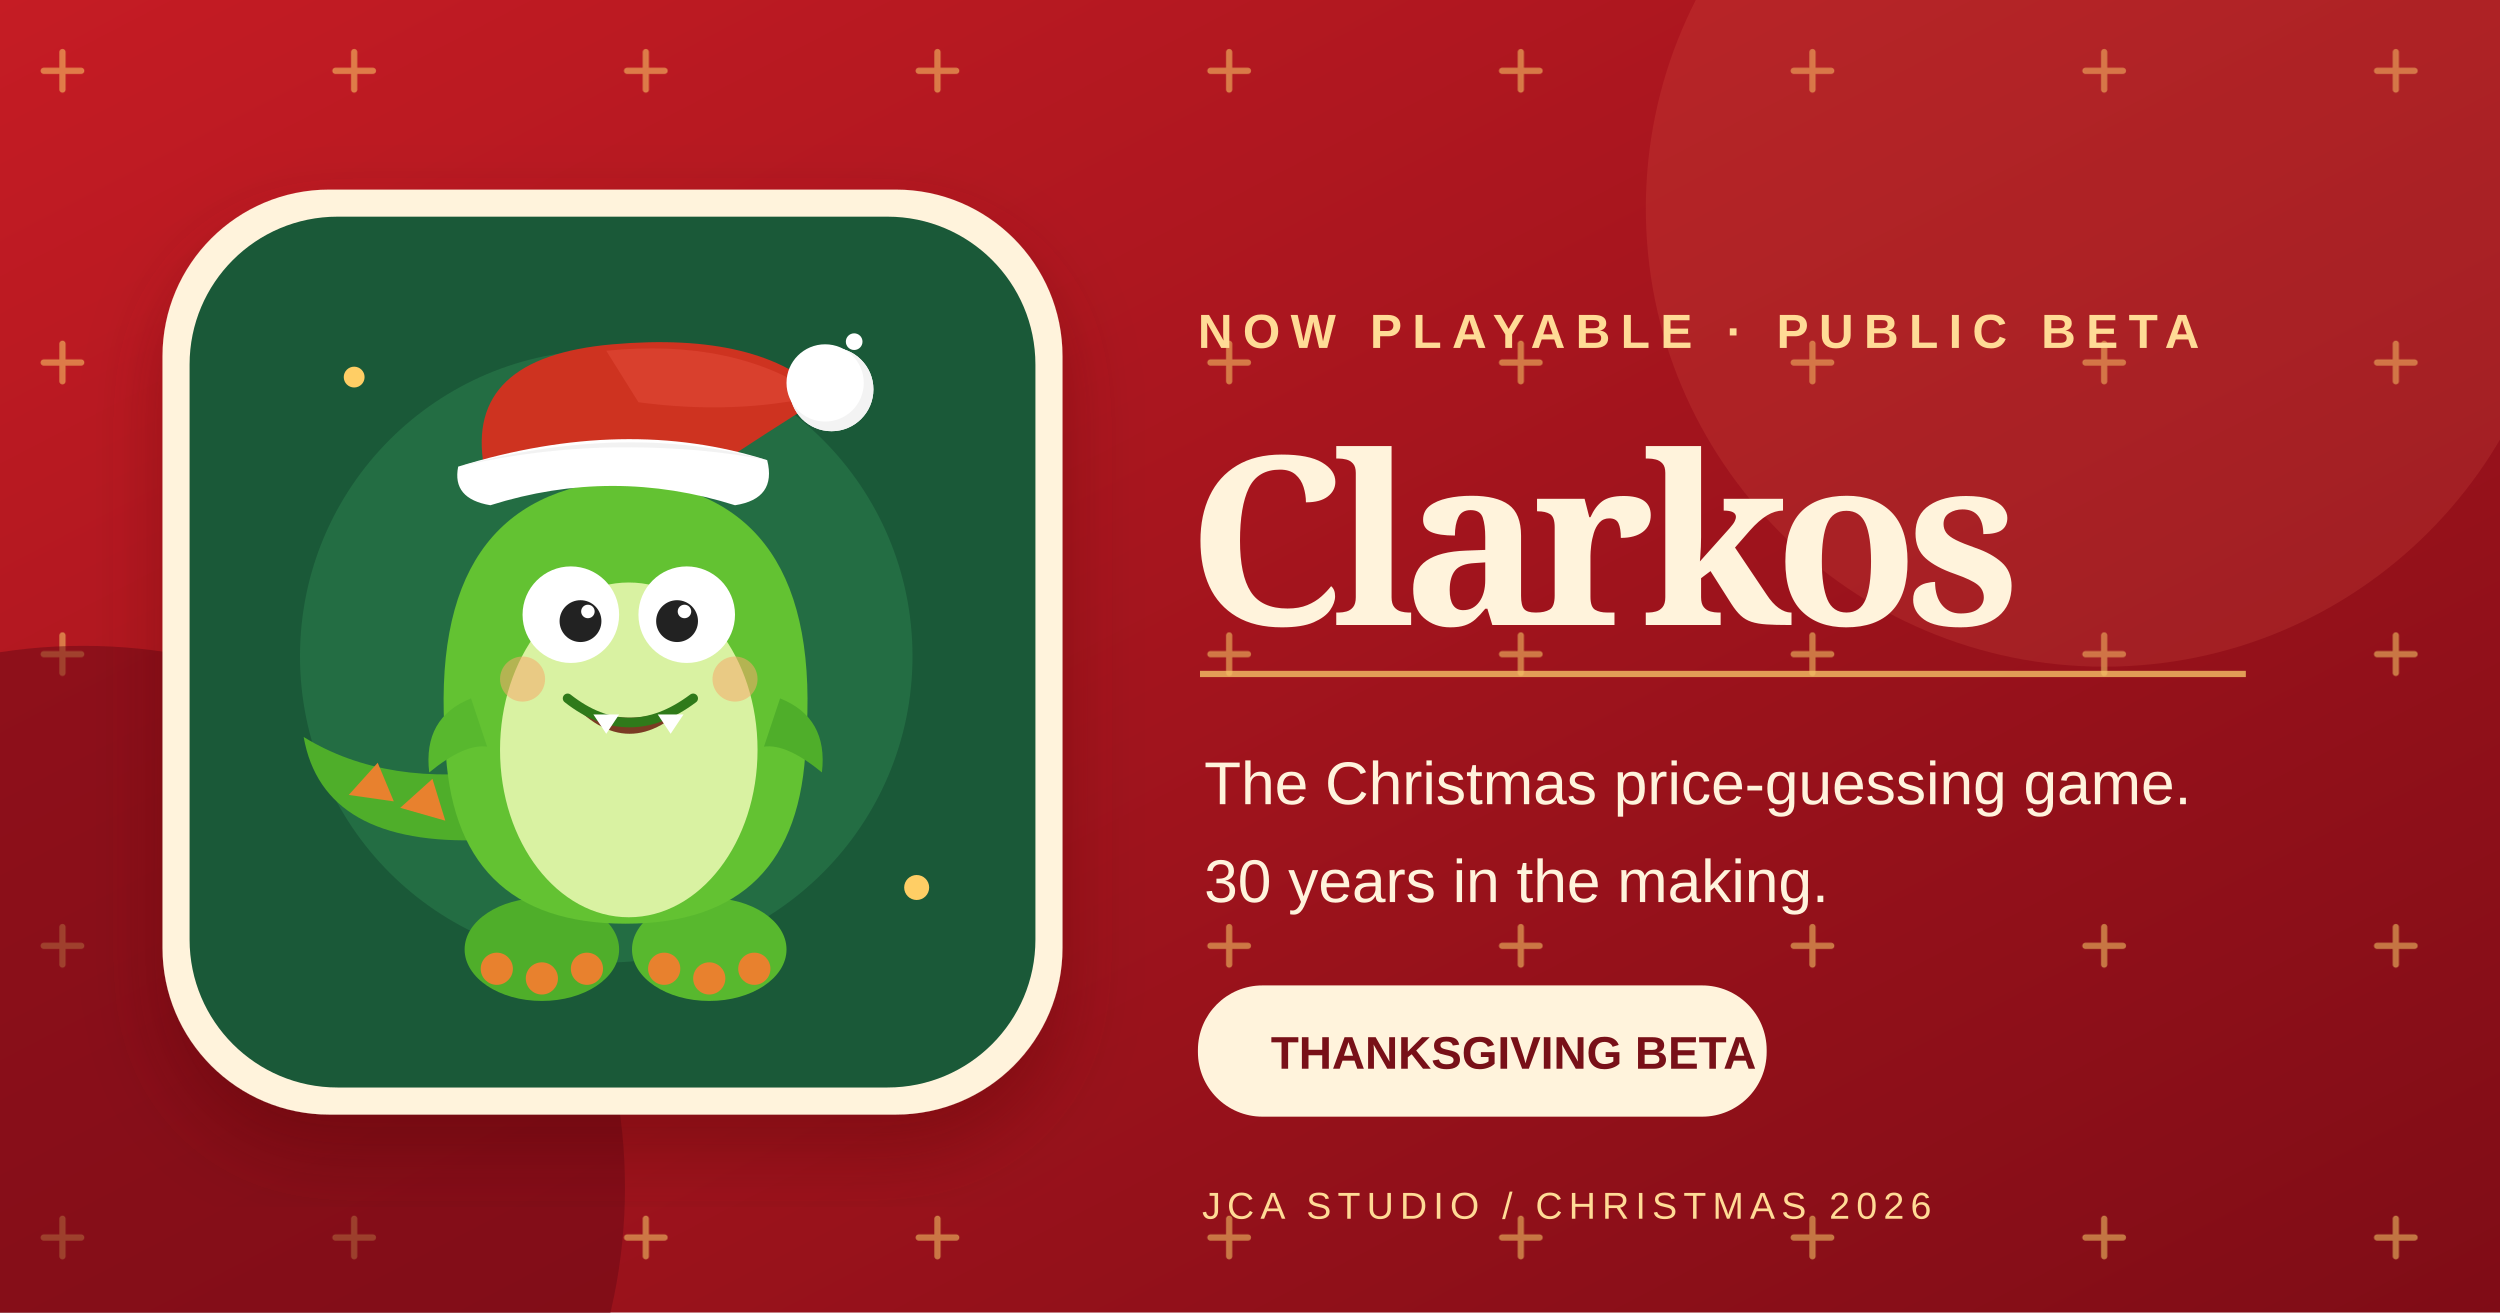
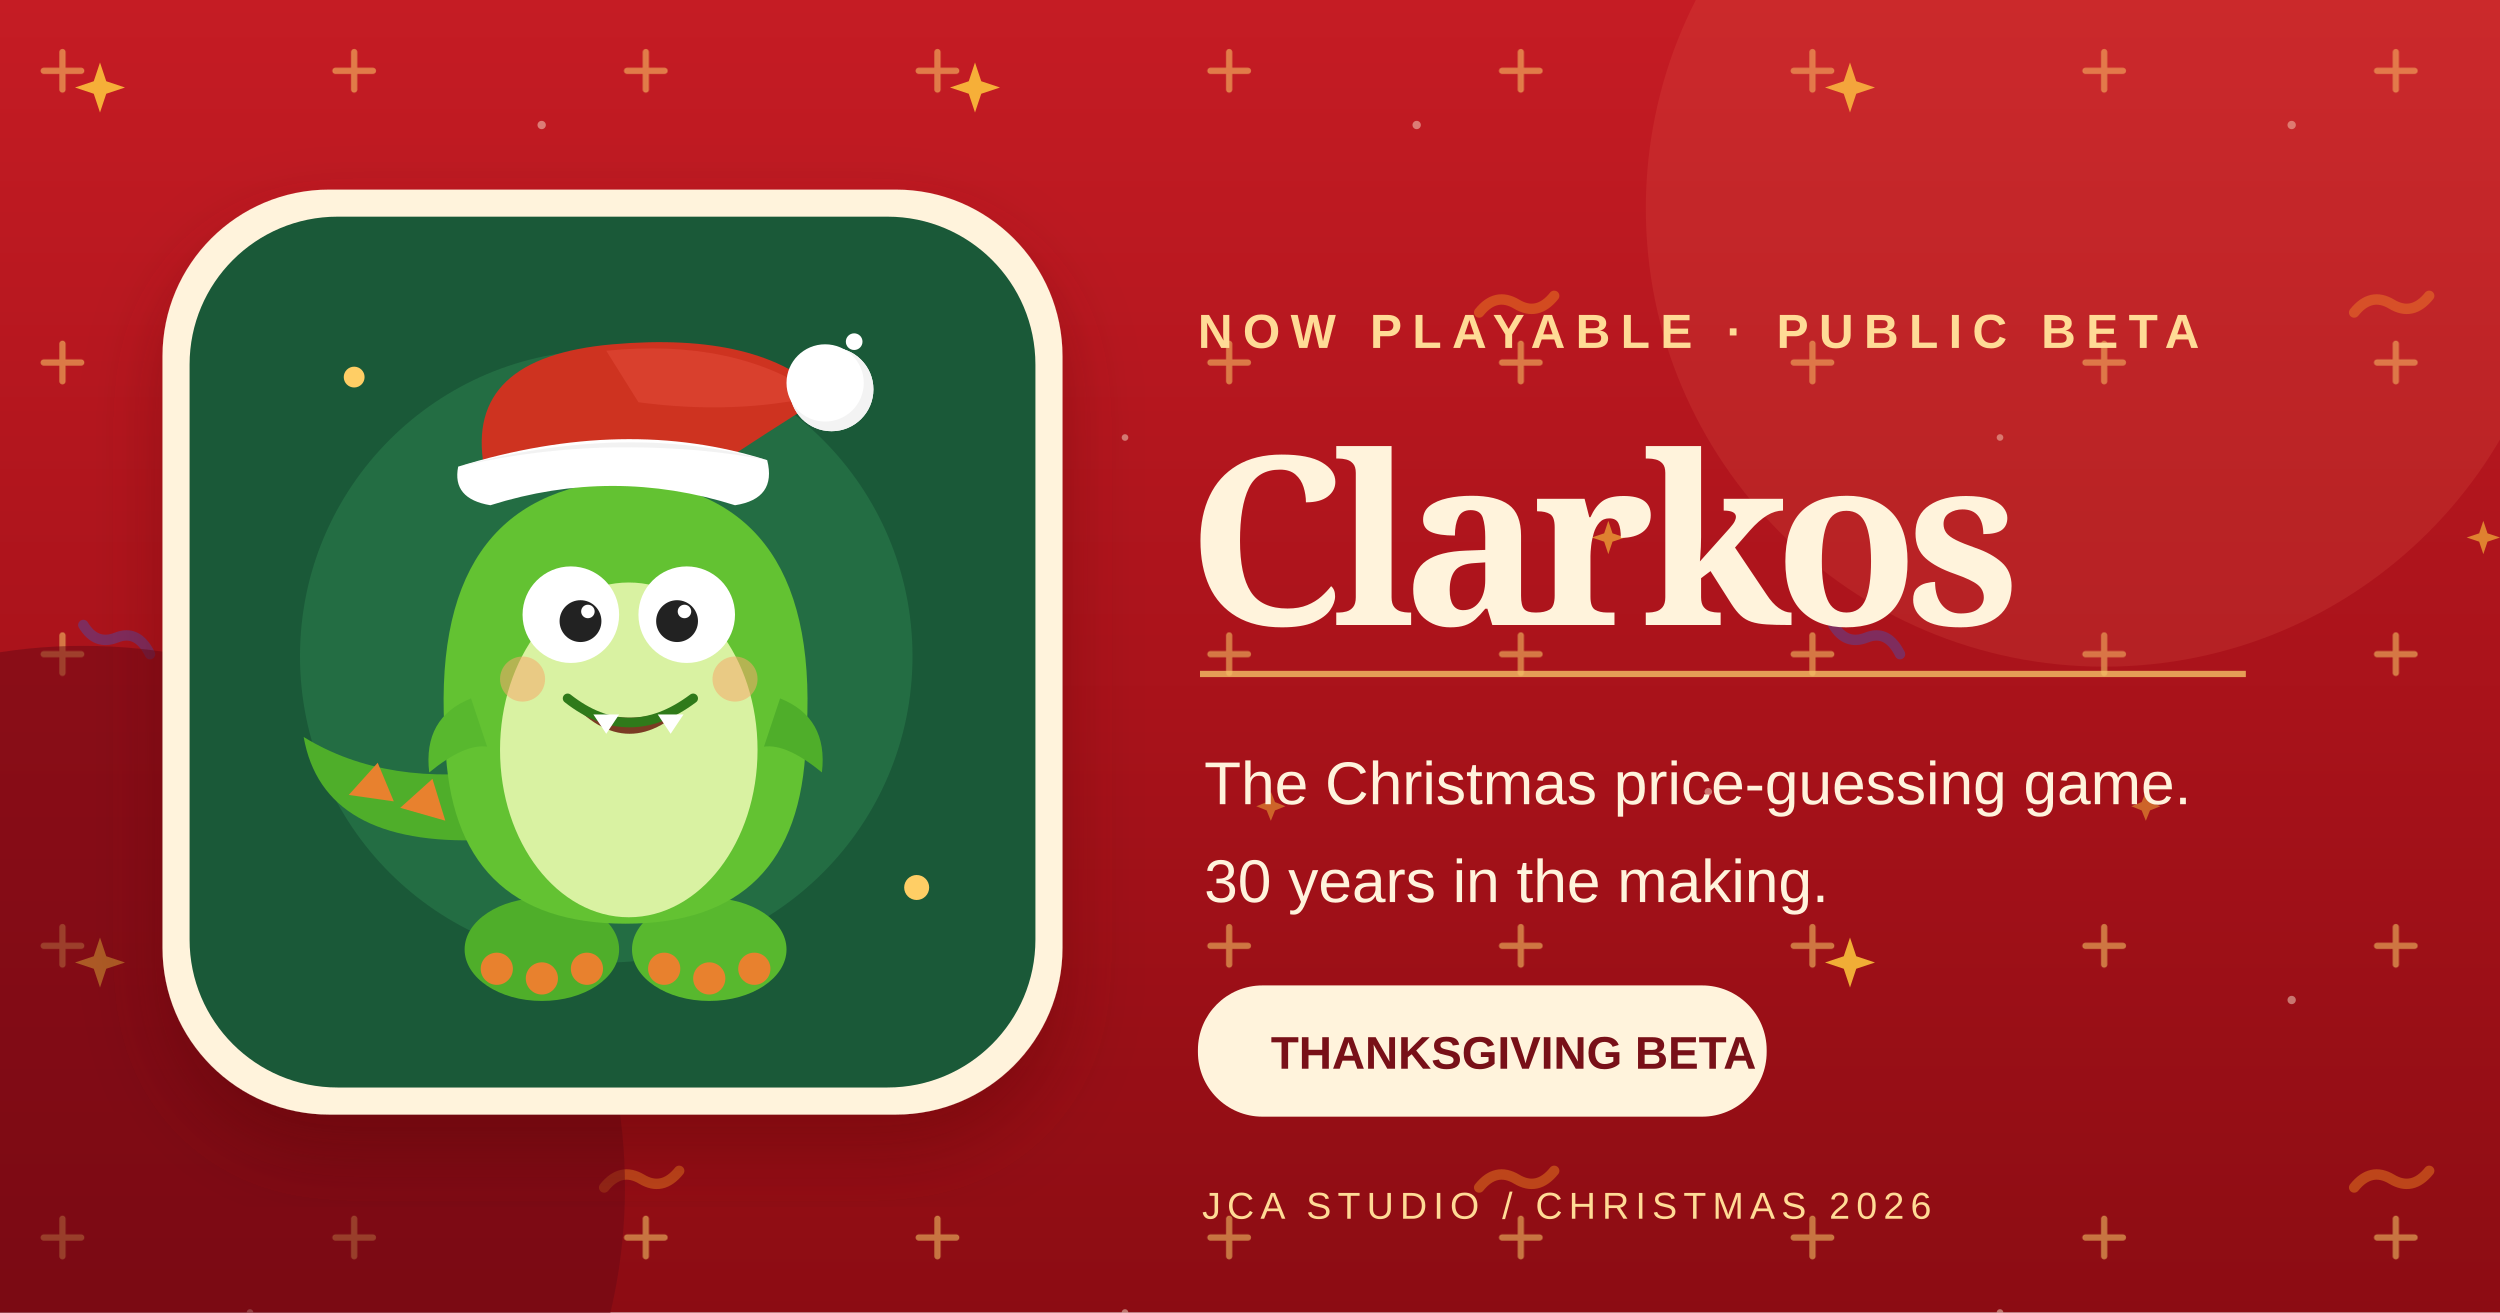
<svg xmlns="http://www.w3.org/2000/svg" width="1200" height="630" viewBox="0 0 1200 630" role="img" aria-labelledby="title desc">
  <defs>
-     <linearGradient id="r" x1="0" y1="0" x2="1" y2="1">
+     <linearGradient id="r" x1="0" y1="0" x2="0" y2="1">
      <stop stop-color="#C51C24" />
-       <stop offset="1" stop-color="#7F0C16" />
+       <stop offset=".55" stop-color="#A8121A" />
+       <stop offset="1" stop-color="#8C0C13" />
    </linearGradient>
    <filter id="shadow">
      <feDropShadow dx="0" dy="18" stdDeviation="18" flood-color="#4F0610" flood-opacity=".32" />
    </filter>
    <pattern id="stars" width="140" height="140" patternUnits="userSpaceOnUse">
      <path d="M30 25v18m-9-9h18" stroke="#FFDB6D" stroke-width="3" stroke-linecap="round" opacity=".5" />
    </pattern>
+     <pattern id="game-pattern" patternUnits="userSpaceOnUse" width="420" height="420">
+       <g fill="#FFC93C">
+         <path d="M48 30l3 9 9 3-9 3-3 9-3-9-9-3 9-3z" opacity=".85" />
+         <path d="M352 250l2 6 6 2-6 2-2 6-2-6-6-2 6-2z" opacity=".6" />
+         <path d="M190 380l2 5 5 2-5 2-2 5-2-5-5-2 5-2z" opacity=".45" />
+       </g>
+       <g fill="#FFF3DC" opacity=".45">
+         <circle cx="260" cy="60" r="2" />
+         <circle cx="120" cy="210" r="1.6" />
+         <circle cx="400" cy="380" r="1.8" />
+       </g>
+       <g fill="none" stroke-linecap="round" stroke-width="5">
+         <path d="M290 150q8-10 18-4t18-4" stroke="#F28A1E" opacity=".45" />
+         <path d="M40 300q6 10 16 6t16 8" stroke="#2F5BD8" opacity=".35" />
+       </g>
+     </pattern>
  </defs>
  <rect width="1200" height="630" fill="url(#r)" />
+   <rect width="1200" height="630" fill="url(#game-pattern)" />
  <rect width="1200" height="630" fill="url(#stars)" />
  <circle cx="1010" cy="100" r="220" fill="#EF6B52" opacity=".16" />
  <circle cx="40" cy="570" r="260" fill="#6A0813" opacity=".5" />
  <rect x="78" y="91" width="432" height="444" rx="80" fill="#FFF3DC" filter="url(#shadow)" />
  <rect x="91" y="104" width="406" height="418" rx="71" fill="#1A5938" />
  <circle cx="291" cy="315" r="147" fill="#236D43" />
  <circle cx="170" cy="181" r="5" fill="#FFCE65" />
  <circle cx="440" cy="426" r="6" fill="#FFCE65" />
  <circle cx="410" cy="164" r="4" fill="#fff" />
  <svg x="121" y="122" width="340" height="377" viewBox="0 0 220 244">
    <path d="M72 182 Q22 184 16 150 Q42 166 80 160 Z" fill="#4FAE2A" />
    <path d="M60 176 l-14 -4 l10 -9 Z" fill="#E8812E" />
    <path d="M44 170 l-14 -2 l9 -10 Z" fill="#E8812E" />
    <ellipse cx="90" cy="216" rx="24" ry="16" fill="#4FAE2A" />
    <ellipse cx="142" cy="216" rx="24" ry="16" fill="#58B82E" />
    <circle cx="76" cy="222" r="5" fill="#E8812E" />
    <circle cx="90" cy="225" r="5" fill="#E8812E" />
    <circle cx="104" cy="222" r="5" fill="#E8812E" />
    <circle cx="128" cy="222" r="5" fill="#E8812E" />
    <circle cx="142" cy="225" r="5" fill="#E8812E" />
    <circle cx="156" cy="222" r="5" fill="#E8812E" />
    <path d="M60 152 Q54 74 116 70 Q178 74 172 152 Q170 208 116 208 Q62 208 60 152 Z" fill="#63C232" />
    <ellipse cx="117" cy="154" rx="40" ry="52" fill="#D9F2A2" />
    <path d="M68 138 q-15 6 -13 23 q11 -9 18 -8 Z" fill="#58B82E" />
    <path d="M164 138 q15 6 13 23 q-11 -9 -18 -8 Z" fill="#4FAE2A" />
    <circle cx="99" cy="112" r="15" fill="#fff" />
    <circle cx="135" cy="112" r="15" fill="#fff" />
    <circle cx="102" cy="114" r="6.5" fill="#222" />
    <circle cx="132" cy="114" r="6.5" fill="#222" />
    <circle cx="104.3" cy="111" r="2.1" fill="#fff" />
    <circle cx="134.3" cy="111" r="2.1" fill="#fff" />
    <circle cx="84" cy="132" r="7" fill="#F6A96B" opacity=".55" />
    <circle cx="150" cy="132" r="7" fill="#F6A96B" opacity=".55" />
    <path d="M98 138 Q117 160 137 138 Q117 150 98 138 Z" fill="#7a3b23" />
    <path d="M98 138 Q117 153 137 138" fill="none" stroke="#2F7A1A" stroke-width="3" stroke-linecap="round" />
    <path d="M106 143 l4 6 l4 -6 Z" fill="#fff" />
    <path d="M126 143 l4 6 l4 -6 Z" fill="#fff" />
    <path d="M72 66 Q66 32 112 28 Q158 24 178 44 Q156 58 150 62 Q112 52 72 66 Z" fill="#CE3320" />
    <path d="M110 30 Q150 26 176 44 Q150 50 120 46 Z" fill="#E24A38" opacity=".55" />
    <circle cx="180" cy="42" r="13" fill="#fff" />
    <circle cx="180" cy="42" r="13" fill="#F3F3F3" />
    <circle cx="178" cy="40" r="12" fill="#fff" />
    <path d="M64 66 Q116 50 160 64 Q163 76 150 78 Q112 66 74 78 Q62 76 64 66 Z" fill="#fff" />
    <path d="M64 66 Q116 52 160 64 Q140 60 116 60 Q90 60 64 66 Z" fill="#EDEDED" opacity=".7" />
  </svg>
  <text x="575" y="167" font-family="Arial,sans-serif" font-size="23" font-weight="700" letter-spacing="5" fill="#FFDB96">NOW PLAYABLE · PUBLIC BETA</text>
  <text x="570" y="300" font-family="Georgia,serif" font-size="113" font-weight="700" letter-spacing="-6" fill="#FFF3DC">Clarkos</text>
  <rect x="576" y="322" width="502" height="3" fill="#F4BF65" opacity=".8" />
  <text x="578" y="386" font-family="Arial,sans-serif" font-size="29" fill="#FFF3DC">The Christmas price-guessing game.</text>
  <text x="578" y="433" font-family="Arial,sans-serif" font-size="29" fill="#FFF3DC">30 years in the making.</text>
  <rect x="575" y="473" width="273" height="63" rx="31" fill="#FFF3DC" />
  <text x="610" y="513" font-family="Arial,sans-serif" font-weight="700" font-size="22" fill="#781018">THANKSGIVING BETA</text>
  <text x="577" y="585" font-family="Arial,sans-serif" font-size="18" letter-spacing="3" fill="#FFDB96">JCA STUDIO  /  CHRISTMAS 2026</text>
</svg>
